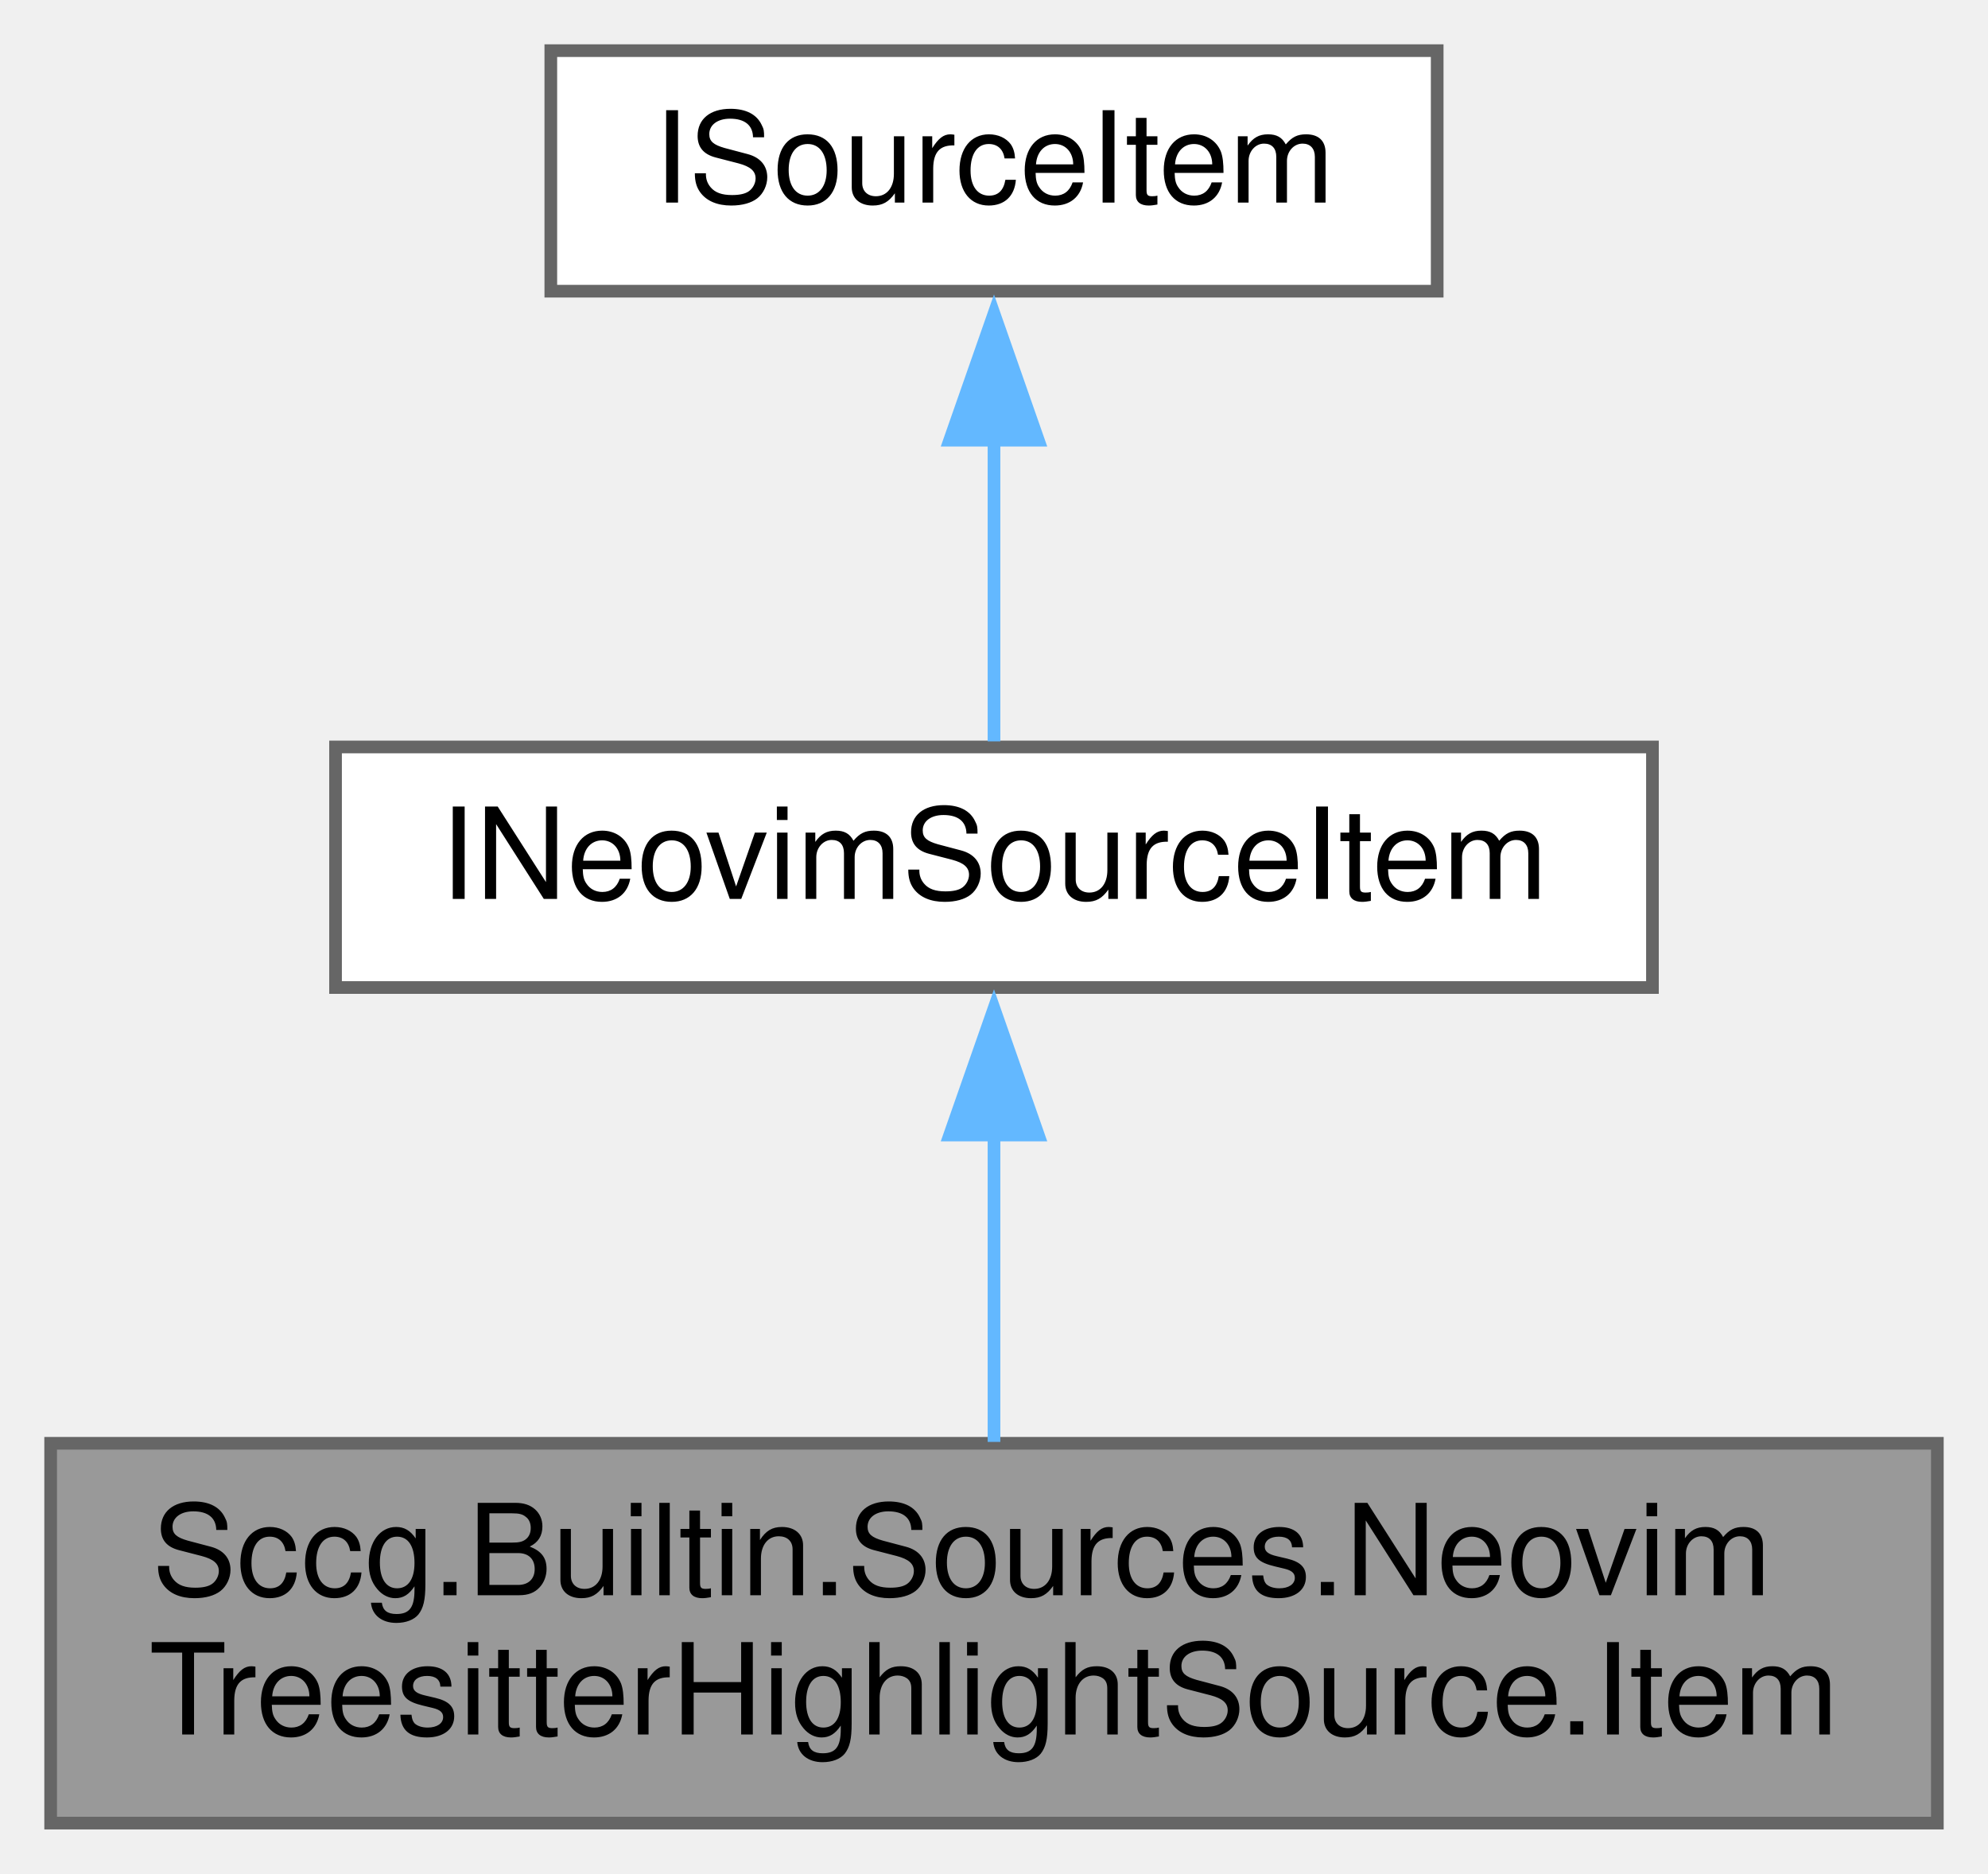
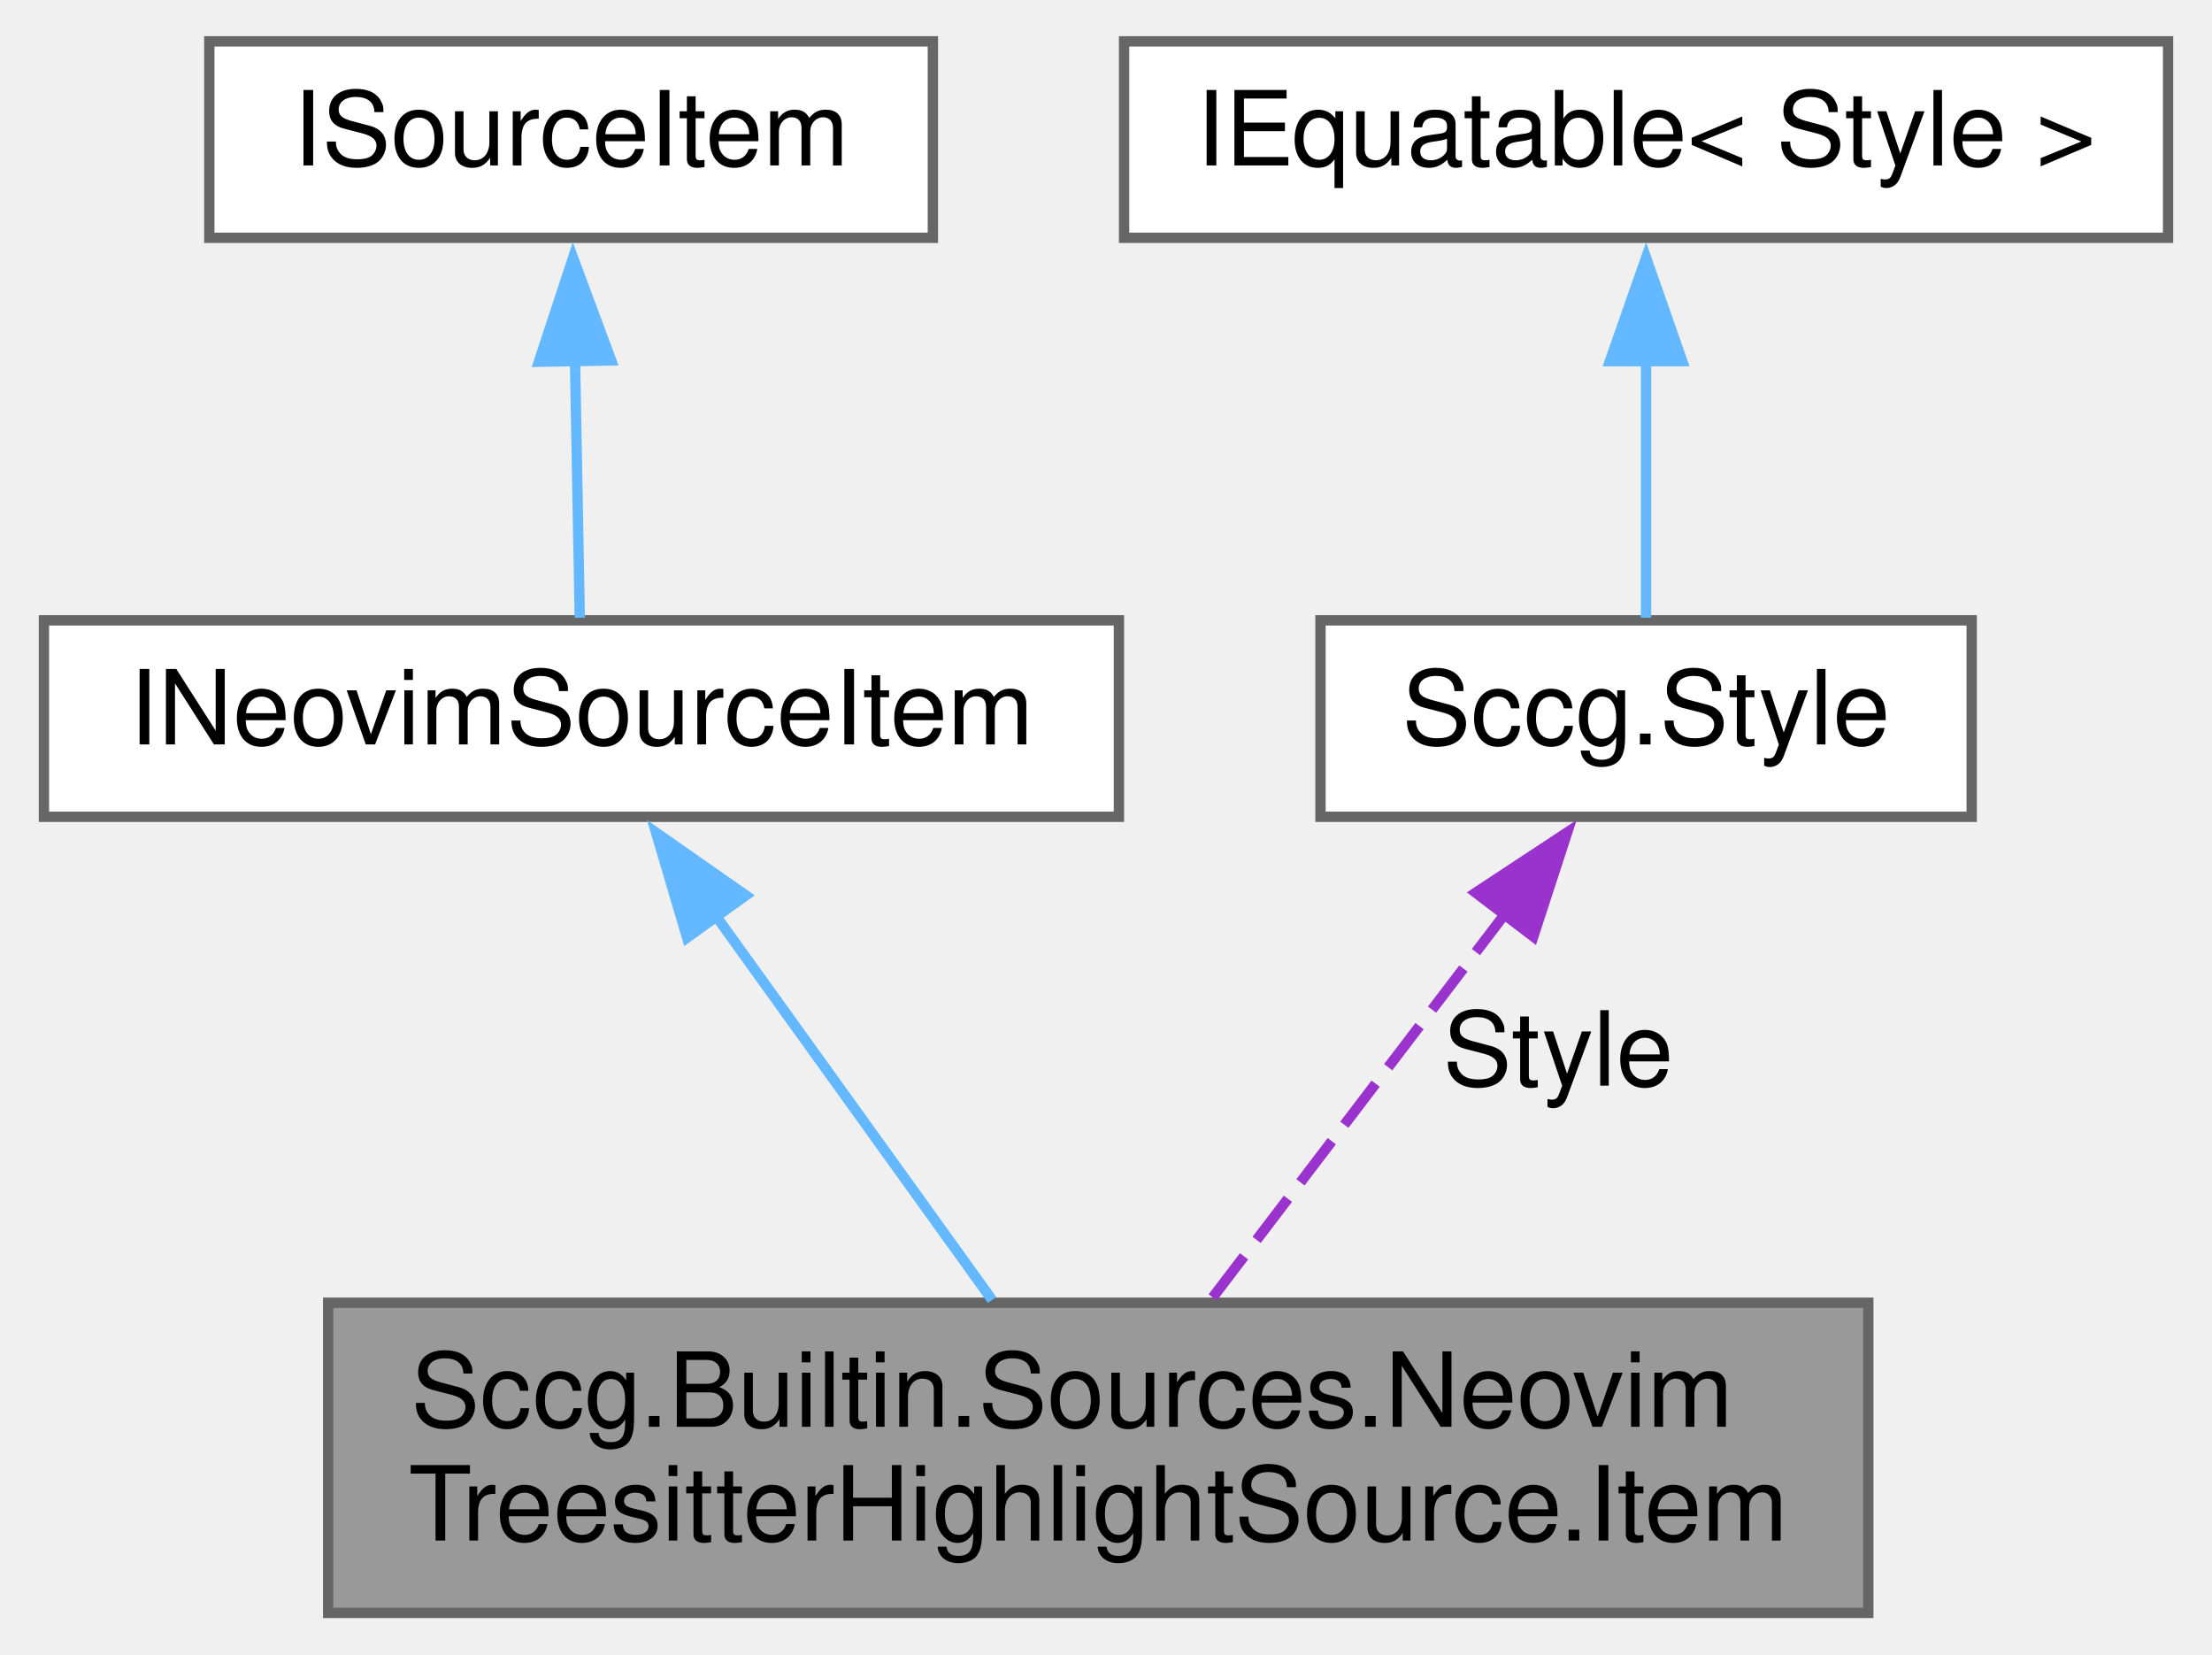
- <svg xmlns="http://www.w3.org/2000/svg" xmlns:xlink="http://www.w3.org/1999/xlink" width="157pt" height="148pt" viewBox="0.00 0.00 157.00 148.00">
-   <g id="graph0" class="graph" transform="scale(1 1) rotate(0) translate(4 144)">
+ <svg xmlns="http://www.w3.org/2000/svg" xmlns:xlink="http://www.w3.org/1999/xlink" width="214pt" height="160pt" viewBox="0.00 0.00 213.50 160.00">
+   <g id="graph0" class="graph" transform="scale(1 1) rotate(0) translate(4 156)">
    <g id="node1" class="node">
      <g id="a_node1">
        <a xlink:title=" ">
-           <polygon fill="#999999" stroke="#666666" points="149,-30 0,-30 0,0 149,0 149,-30" />
-           <text text-anchor="start" x="8" y="-18" font-family="Helvetica,sans-Serif" font-size="10.00">Sccg.Builtin.Sources.Neovim</text>
-           <text text-anchor="middle" x="74.5" y="-7" font-family="Helvetica,sans-Serif" font-size="10.00">TreesitterHighlightSource.Item</text>
+           <polygon fill="#999999" stroke="#666666" points="176.5,-30 27.5,-30 27.5,0 176.5,0 176.5,-30" />
+           <text text-anchor="start" x="35.5" y="-18" font-family="Helvetica,sans-Serif" font-size="10.00">Sccg.Builtin.Sources.Neovim</text>
+           <text text-anchor="middle" x="102" y="-7" font-family="Helvetica,sans-Serif" font-size="10.00">TreesitterHighlightSource.Item</text>
        </a>
      </g>
    </g>
    <g id="node2" class="node">
      <g id="a_node2">
        <a xlink:href="interfaceSccg_1_1Builtin_1_1Formatters_1_1INeovimSourceItem.html" target="_top" xlink:title=" ">
-           <polygon fill="white" stroke="#666666" points="126.5,-85 22.5,-85 22.5,-66 126.5,-66 126.5,-85" />
-           <text text-anchor="middle" x="74.5" y="-73" font-family="Helvetica,sans-Serif" font-size="10.00">INeovimSourceItem</text>
+           <polygon fill="white" stroke="#666666" points="104,-96 0,-96 0,-77 104,-77 104,-96" />
+           <text text-anchor="middle" x="52" y="-84" font-family="Helvetica,sans-Serif" font-size="10.00">INeovimSourceItem</text>
        </a>
      </g>
    </g>
    <g id="edge1" class="edge">
-       <path fill="none" stroke="#63b8ff" d="M74.5,-54.51C74.5,-46.49 74.5,-37.43 74.5,-30.11" />
-       <polygon fill="#63b8ff" stroke="#63b8ff" points="71,-54.35 74.5,-64.35 78,-54.35 71,-54.35" />
+       <path fill="none" stroke="#63b8ff" d="M64.92,-67.54C73.27,-55.94 83.97,-41.06 91.73,-30.27" />
+       <polygon fill="#63b8ff" stroke="#63b8ff" points="62.22,-65.31 59.22,-75.47 67.9,-69.4 62.22,-65.31" />
    </g>
    <g id="node3" class="node">
      <g id="a_node3">
        <a xlink:href="interfaceSccg_1_1Core_1_1ISourceItem.html" target="_top" xlink:title=" ">
-           <polygon fill="white" stroke="#666666" points="109.5,-140 39.5,-140 39.5,-121 109.5,-121 109.5,-140" />
-           <text text-anchor="middle" x="74.5" y="-128" font-family="Helvetica,sans-Serif" font-size="10.00">ISourceItem</text>
+           <polygon fill="white" stroke="#666666" points="86,-152 16,-152 16,-133 86,-133 86,-152" />
+           <text text-anchor="middle" x="51" y="-140" font-family="Helvetica,sans-Serif" font-size="10.00">ISourceItem</text>
        </a>
      </g>
    </g>
    <g id="edge2" class="edge">
-       <path fill="none" stroke="#63b8ff" d="M74.5,-109.35C74.5,-101.1 74.5,-91.97 74.5,-85.44" />
-       <polygon fill="#63b8ff" stroke="#63b8ff" points="71,-109.23 74.5,-119.23 78,-109.23 71,-109.23" />
+       <path fill="none" stroke="#63b8ff" d="M51.38,-121.11C51.54,-112.52 51.71,-102.97 51.84,-96.25" />
+       <polygon fill="#63b8ff" stroke="#63b8ff" points="47.88,-121.01 51.19,-131.07 54.88,-121.14 47.88,-121.01" />
+     </g>
+     <g id="node4" class="node">
+       <g id="a_node4">
+         <a xlink:href="structSccg_1_1Style.html" target="_top" xlink:title=" ">
+           <polygon fill="white" stroke="#666666" points="186.5,-96 123.5,-96 123.5,-77 186.5,-77 186.5,-96" />
+           <text text-anchor="middle" x="155" y="-84" font-family="Helvetica,sans-Serif" font-size="10.00">Sccg.Style</text>
+         </a>
+       </g>
+     </g>
+     <g id="edge3" class="edge">
+       <path fill="none" stroke="#9a32cd" stroke-dasharray="5,2" d="M141.57,-67.89C132.69,-56.24 121.19,-41.17 112.89,-30.27" />
+       <polygon fill="#9a32cd" stroke="#9a32cd" points="138.52,-69.66 147.37,-75.49 144.09,-65.42 138.52,-69.66" />
+       <text text-anchor="middle" x="146.5" y="-51" font-family="Helvetica,sans-Serif" font-size="10.00"> Style</text>
+     </g>
+     <g id="node5" class="node">
+       <g id="a_node5">
+         <a xlink:title=" ">
+           <polygon fill="white" stroke="#666666" points="205.5,-152 104.5,-152 104.5,-133 205.5,-133 205.5,-152" />
+           <text text-anchor="middle" x="155" y="-140" font-family="Helvetica,sans-Serif" font-size="10.00">IEquatable&lt; Style &gt;</text>
+         </a>
+       </g>
+     </g>
+     <g id="edge4" class="edge">
+       <path fill="none" stroke="#63b8ff" d="M155,-121.11C155,-112.52 155,-102.97 155,-96.25" />
+       <polygon fill="#63b8ff" stroke="#63b8ff" points="151.5,-121.07 155,-131.07 158.5,-121.07 151.5,-121.07" />
    </g>
  </g>
</svg>
